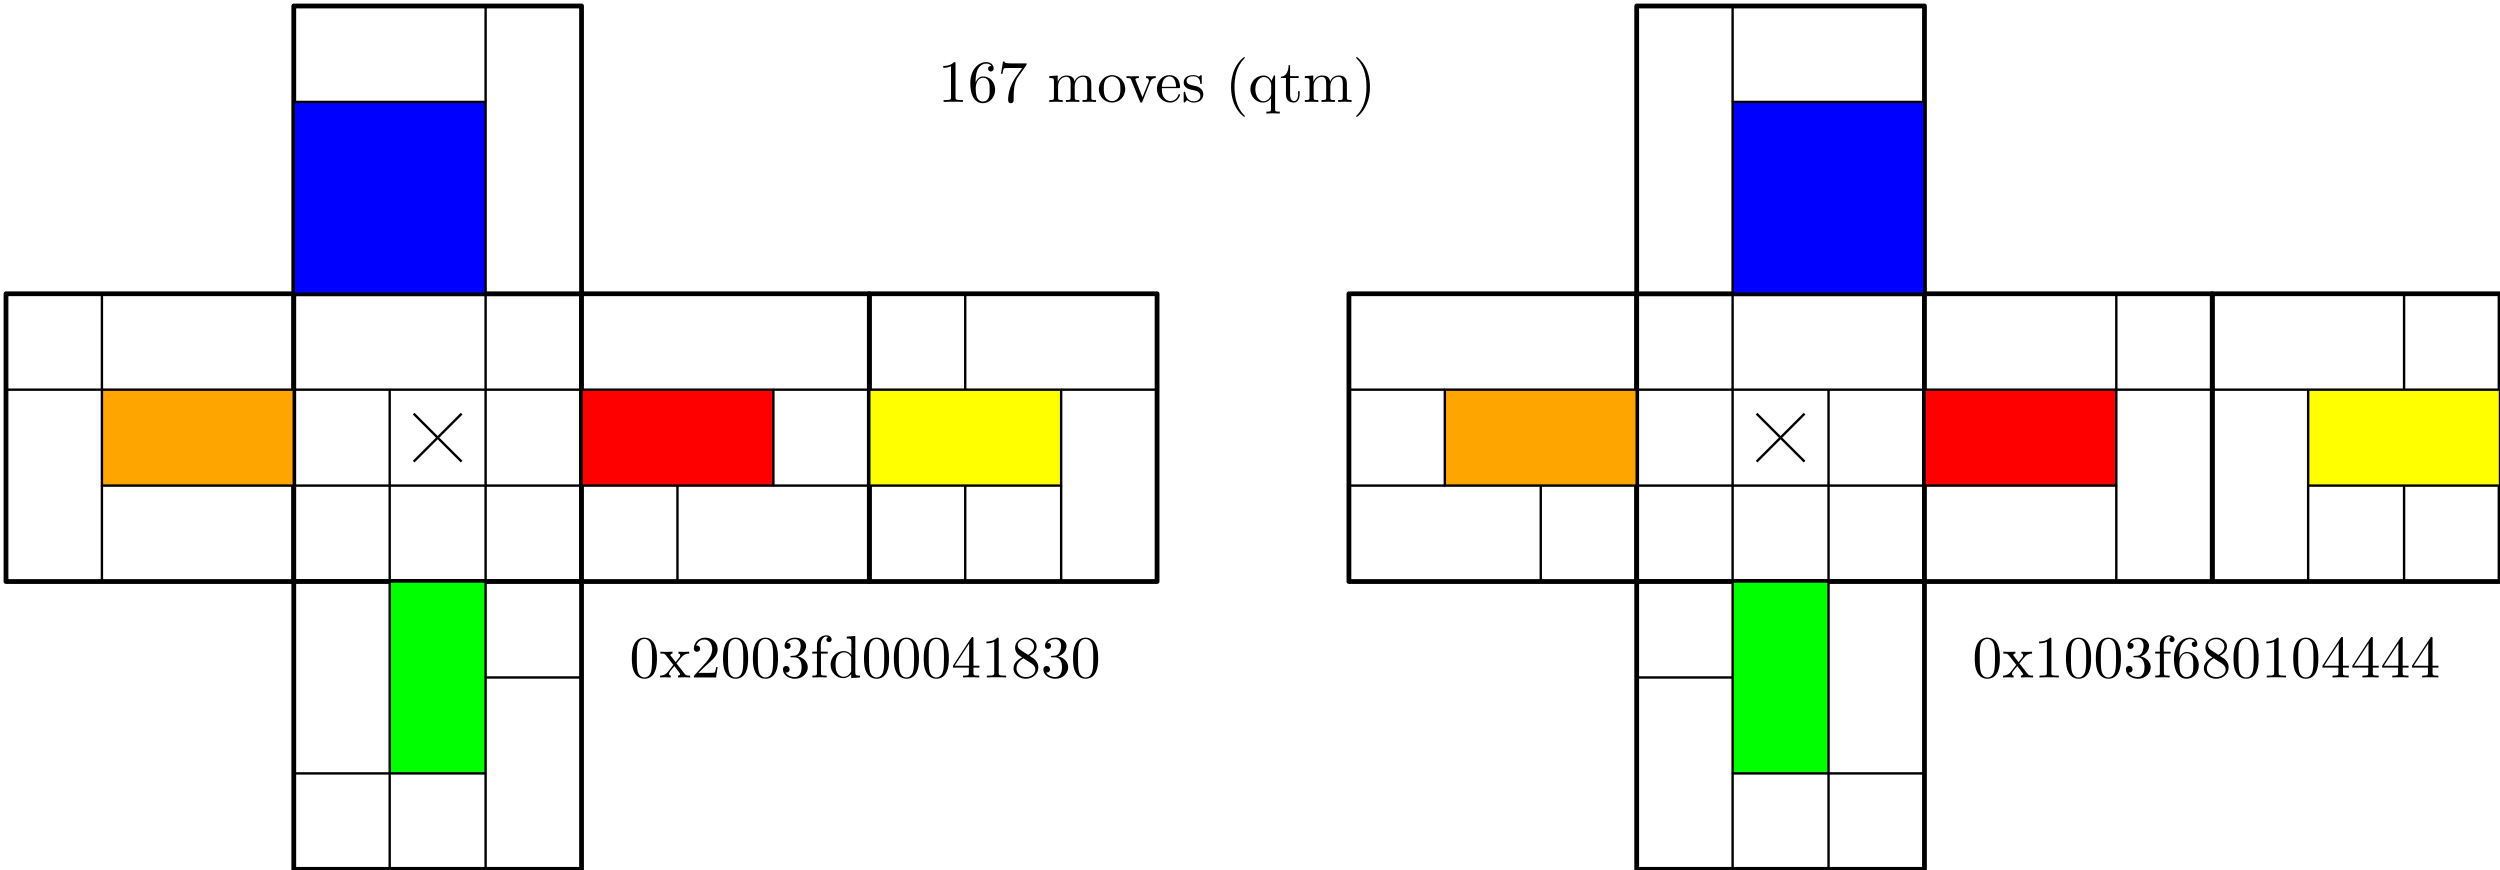
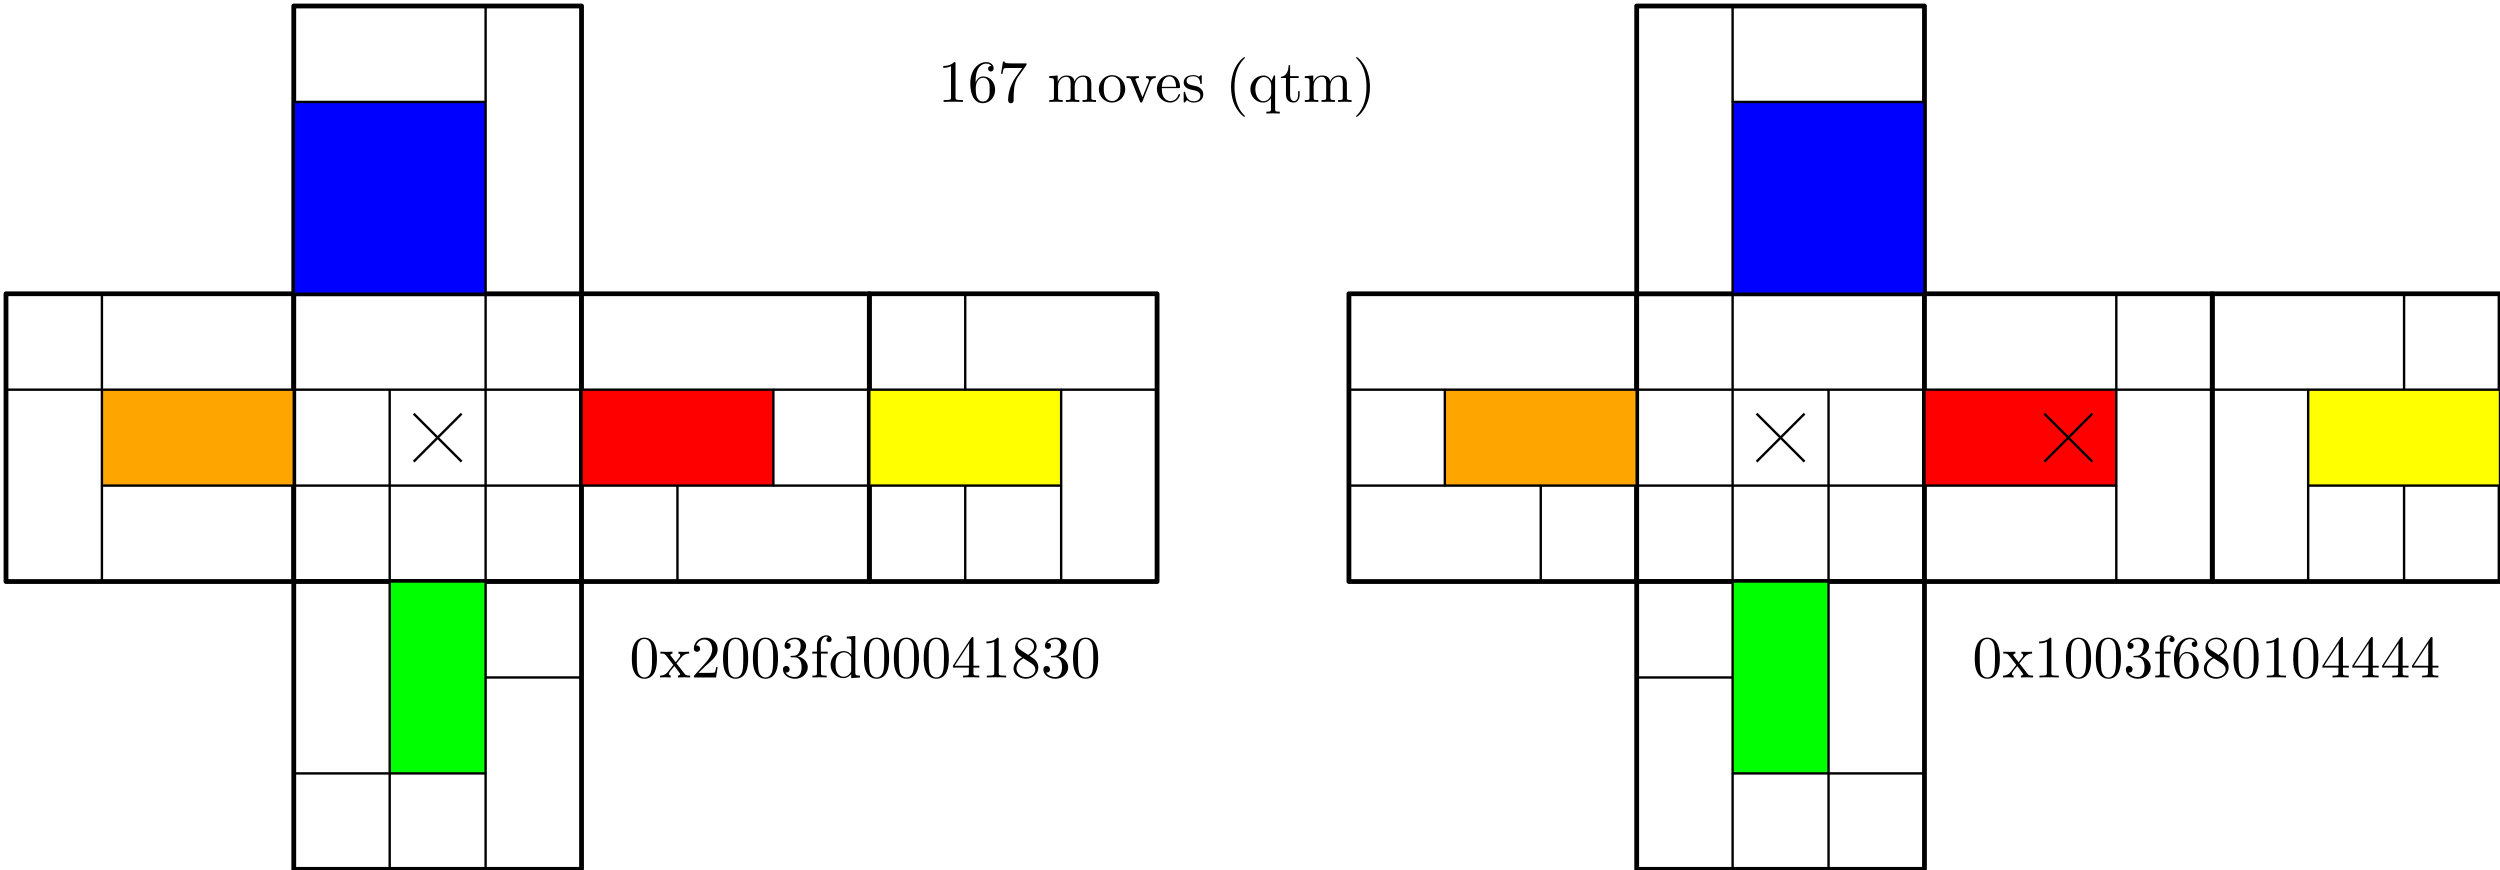
<svg xmlns="http://www.w3.org/2000/svg" xmlns:xlink="http://www.w3.org/1999/xlink" width="417pt" height="145pt" viewBox="0 0 417 145" version="1.1">
  <defs>
    <g>
      <symbol overflow="visible" id="glyph0-0">
        <path style="stroke:none;" d="" />
      </symbol>
      <symbol overflow="visible" id="glyph0-1">
        <path style="stroke:none;" d="M 4.578 -3.188 C 4.578 -3.984 4.531 -4.781 4.188 -5.516 C 3.734 -6.484 2.906 -6.641 2.5 -6.641 C 1.891 -6.641 1.172 -6.375 0.75 -5.453 C 0.438 -4.766 0.391 -3.984 0.391 -3.188 C 0.391 -2.438 0.422 -1.547 0.844 -0.781 C 1.266 0.016 2 0.219 2.484 0.219 C 3.016 0.219 3.781 0.016 4.219 -0.938 C 4.531 -1.625 4.578 -2.406 4.578 -3.188 Z M 2.484 0 C 2.094 0 1.5 -0.25 1.328 -1.203 C 1.219 -1.797 1.219 -2.719 1.219 -3.312 C 1.219 -3.953 1.219 -4.609 1.297 -5.141 C 1.484 -6.328 2.234 -6.422 2.484 -6.422 C 2.812 -6.422 3.469 -6.234 3.656 -5.25 C 3.766 -4.688 3.766 -3.938 3.766 -3.312 C 3.766 -2.562 3.766 -1.891 3.656 -1.25 C 3.5 -0.297 2.938 0 2.484 0 Z M 2.484 0 " />
      </symbol>
      <symbol overflow="visible" id="glyph0-2">
        <path style="stroke:none;" d="M 2.859 -2.344 C 3.156 -2.719 3.531 -3.203 3.781 -3.469 C 4.094 -3.828 4.5 -3.984 4.969 -3.984 L 4.969 -4.297 C 4.703 -4.281 4.406 -4.266 4.141 -4.266 C 3.844 -4.266 3.312 -4.281 3.188 -4.297 L 3.188 -3.984 C 3.406 -3.969 3.484 -3.844 3.484 -3.672 C 3.484 -3.516 3.375 -3.391 3.328 -3.328 L 2.719 -2.547 L 1.938 -3.562 C 1.844 -3.656 1.844 -3.672 1.844 -3.734 C 1.844 -3.891 2 -3.984 2.188 -3.984 L 2.188 -4.297 C 1.938 -4.281 1.281 -4.266 1.109 -4.266 C 0.906 -4.266 0.438 -4.281 0.172 -4.297 L 0.172 -3.984 C 0.875 -3.984 0.875 -3.984 1.344 -3.375 L 2.328 -2.094 L 1.391 -0.906 C 0.922 -0.328 0.328 -0.312 0.125 -0.312 L 0.125 0 C 0.375 -0.016 0.688 -0.031 0.953 -0.031 C 1.234 -0.031 1.656 -0.016 1.891 0 L 1.891 -0.312 C 1.672 -0.344 1.609 -0.469 1.609 -0.625 C 1.609 -0.844 1.891 -1.172 2.5 -1.891 L 3.266 -0.891 C 3.344 -0.781 3.469 -0.625 3.469 -0.562 C 3.469 -0.469 3.375 -0.312 3.109 -0.312 L 3.109 0 C 3.406 -0.016 3.969 -0.031 4.188 -0.031 C 4.453 -0.031 4.844 -0.016 5.141 0 L 5.141 -0.312 C 4.609 -0.312 4.422 -0.328 4.203 -0.625 Z M 2.859 -2.344 " />
      </symbol>
      <symbol overflow="visible" id="glyph0-3">
        <path style="stroke:none;" d="M 1.266 -0.766 L 2.328 -1.797 C 3.875 -3.172 4.469 -3.703 4.469 -4.703 C 4.469 -5.844 3.578 -6.641 2.359 -6.641 C 1.234 -6.641 0.5 -5.719 0.5 -4.828 C 0.5 -4.281 1 -4.281 1.031 -4.281 C 1.203 -4.281 1.547 -4.391 1.547 -4.812 C 1.547 -5.062 1.359 -5.328 1.016 -5.328 C 0.938 -5.328 0.922 -5.328 0.891 -5.312 C 1.109 -5.969 1.656 -6.328 2.234 -6.328 C 3.141 -6.328 3.562 -5.516 3.562 -4.703 C 3.562 -3.906 3.078 -3.125 2.516 -2.5 L 0.609 -0.375 C 0.5 -0.266 0.5 -0.234 0.5 0 L 4.203 0 L 4.469 -1.734 L 4.234 -1.734 C 4.172 -1.438 4.109 -1 4 -0.844 C 3.938 -0.766 3.281 -0.766 3.062 -0.766 Z M 1.266 -0.766 " />
      </symbol>
      <symbol overflow="visible" id="glyph0-4">
        <path style="stroke:none;" d="M 2.891 -3.516 C 3.703 -3.781 4.281 -4.469 4.281 -5.266 C 4.281 -6.078 3.406 -6.641 2.453 -6.641 C 1.453 -6.641 0.688 -6.047 0.688 -5.281 C 0.688 -4.953 0.906 -4.766 1.203 -4.766 C 1.5 -4.766 1.703 -4.984 1.703 -5.281 C 1.703 -5.766 1.234 -5.766 1.094 -5.766 C 1.391 -6.266 2.047 -6.391 2.406 -6.391 C 2.828 -6.391 3.375 -6.172 3.375 -5.281 C 3.375 -5.156 3.344 -4.578 3.094 -4.141 C 2.797 -3.656 2.453 -3.625 2.203 -3.625 C 2.125 -3.609 1.891 -3.594 1.812 -3.594 C 1.734 -3.578 1.672 -3.562 1.672 -3.469 C 1.672 -3.359 1.734 -3.359 1.906 -3.359 L 2.344 -3.359 C 3.156 -3.359 3.531 -2.688 3.531 -1.703 C 3.531 -0.344 2.844 -0.062 2.406 -0.062 C 1.969 -0.062 1.219 -0.234 0.875 -0.812 C 1.219 -0.766 1.531 -0.984 1.531 -1.359 C 1.531 -1.719 1.266 -1.922 0.984 -1.922 C 0.734 -1.922 0.422 -1.781 0.422 -1.344 C 0.422 -0.438 1.344 0.219 2.438 0.219 C 3.656 0.219 4.562 -0.688 4.562 -1.703 C 4.562 -2.516 3.922 -3.297 2.891 -3.516 Z M 2.891 -3.516 " />
      </symbol>
      <symbol overflow="visible" id="glyph0-5">
        <path style="stroke:none;" d="M 1.75 -4.297 L 1.75 -5.453 C 1.75 -6.328 2.219 -6.812 2.656 -6.812 C 2.688 -6.812 2.844 -6.812 2.984 -6.734 C 2.875 -6.703 2.688 -6.562 2.688 -6.312 C 2.688 -6.094 2.844 -5.891 3.125 -5.891 C 3.406 -5.891 3.562 -6.094 3.562 -6.328 C 3.562 -6.703 3.188 -7.031 2.656 -7.031 C 1.969 -7.031 1.109 -6.5 1.109 -5.438 L 1.109 -4.297 L 0.328 -4.297 L 0.328 -3.984 L 1.109 -3.984 L 1.109 -0.75 C 1.109 -0.312 1 -0.312 0.344 -0.312 L 0.344 0 C 0.734 -0.016 1.203 -0.031 1.469 -0.031 C 1.875 -0.031 2.344 -0.031 2.734 0 L 2.734 -0.312 L 2.531 -0.312 C 1.797 -0.312 1.781 -0.422 1.781 -0.781 L 1.781 -3.984 L 2.906 -3.984 L 2.906 -4.297 Z M 1.75 -4.297 " />
      </symbol>
      <symbol overflow="visible" id="glyph0-6">
        <path style="stroke:none;" d="M 3.781 -0.547 L 3.781 0.109 L 5.25 0 L 5.25 -0.312 C 4.562 -0.312 4.469 -0.375 4.469 -0.875 L 4.469 -6.922 L 3.047 -6.812 L 3.047 -6.5 C 3.734 -6.5 3.812 -6.438 3.812 -5.938 L 3.812 -3.781 C 3.531 -4.141 3.094 -4.406 2.562 -4.406 C 1.391 -4.406 0.344 -3.422 0.344 -2.141 C 0.344 -0.875 1.312 0.109 2.453 0.109 C 3.094 0.109 3.531 -0.234 3.781 -0.547 Z M 3.781 -3.219 L 3.781 -1.172 C 3.781 -1 3.781 -0.984 3.672 -0.812 C 3.375 -0.328 2.938 -0.109 2.5 -0.109 C 2.047 -0.109 1.688 -0.375 1.453 -0.75 C 1.203 -1.156 1.172 -1.719 1.172 -2.141 C 1.172 -2.5 1.188 -3.094 1.469 -3.547 C 1.688 -3.859 2.062 -4.188 2.609 -4.188 C 2.953 -4.188 3.375 -4.031 3.672 -3.594 C 3.781 -3.422 3.781 -3.406 3.781 -3.219 Z M 3.781 -3.219 " />
      </symbol>
      <symbol overflow="visible" id="glyph0-7">
        <path style="stroke:none;" d="M 2.938 -1.641 L 2.938 -0.781 C 2.938 -0.422 2.906 -0.312 2.172 -0.312 L 1.969 -0.312 L 1.969 0 C 2.375 -0.031 2.891 -0.031 3.312 -0.031 C 3.734 -0.031 4.25 -0.031 4.672 0 L 4.672 -0.312 L 4.453 -0.312 C 3.719 -0.312 3.703 -0.422 3.703 -0.781 L 3.703 -1.641 L 4.688 -1.641 L 4.688 -1.953 L 3.703 -1.953 L 3.703 -6.484 C 3.703 -6.688 3.703 -6.75 3.531 -6.75 C 3.453 -6.75 3.422 -6.75 3.344 -6.625 L 0.281 -1.953 L 0.281 -1.641 Z M 2.984 -1.953 L 0.562 -1.953 L 2.984 -5.672 Z M 2.984 -1.953 " />
      </symbol>
      <symbol overflow="visible" id="glyph0-8">
        <path style="stroke:none;" d="M 2.938 -6.375 C 2.938 -6.625 2.938 -6.641 2.703 -6.641 C 2.078 -6 1.203 -6 0.891 -6 L 0.891 -5.688 C 1.094 -5.688 1.672 -5.688 2.188 -5.953 L 2.188 -0.781 C 2.188 -0.422 2.156 -0.312 1.266 -0.312 L 0.953 -0.312 L 0.953 0 C 1.297 -0.031 2.156 -0.031 2.562 -0.031 C 2.953 -0.031 3.828 -0.031 4.172 0 L 4.172 -0.312 L 3.859 -0.312 C 2.953 -0.312 2.938 -0.422 2.938 -0.781 Z M 2.938 -6.375 " />
      </symbol>
      <symbol overflow="visible" id="glyph0-9">
        <path style="stroke:none;" d="M 1.625 -4.562 C 1.172 -4.859 1.125 -5.188 1.125 -5.359 C 1.125 -5.969 1.781 -6.391 2.484 -6.391 C 3.203 -6.391 3.844 -5.875 3.844 -5.156 C 3.844 -4.578 3.453 -4.109 2.859 -3.766 Z M 3.078 -3.609 C 3.797 -3.984 4.281 -4.5 4.281 -5.156 C 4.281 -6.078 3.406 -6.641 2.5 -6.641 C 1.5 -6.641 0.688 -5.906 0.688 -4.969 C 0.688 -4.797 0.703 -4.344 1.125 -3.875 C 1.234 -3.766 1.609 -3.516 1.859 -3.344 C 1.281 -3.047 0.422 -2.5 0.422 -1.5 C 0.422 -0.453 1.438 0.219 2.484 0.219 C 3.609 0.219 4.562 -0.609 4.562 -1.672 C 4.562 -2.031 4.453 -2.484 4.062 -2.906 C 3.875 -3.109 3.719 -3.203 3.078 -3.609 Z M 2.078 -3.188 L 3.312 -2.406 C 3.594 -2.219 4.062 -1.922 4.062 -1.312 C 4.062 -0.578 3.312 -0.062 2.5 -0.062 C 1.641 -0.062 0.922 -0.672 0.922 -1.5 C 0.922 -2.078 1.234 -2.719 2.078 -3.188 Z M 2.078 -3.188 " />
      </symbol>
      <symbol overflow="visible" id="glyph0-10">
        <path style="stroke:none;" d="M 1.312 -3.266 L 1.312 -3.516 C 1.312 -6.031 2.547 -6.391 3.062 -6.391 C 3.297 -6.391 3.719 -6.328 3.938 -5.984 C 3.781 -5.984 3.391 -5.984 3.391 -5.547 C 3.391 -5.234 3.625 -5.078 3.844 -5.078 C 4 -5.078 4.312 -5.172 4.312 -5.562 C 4.312 -6.156 3.875 -6.641 3.047 -6.641 C 1.766 -6.641 0.422 -5.359 0.422 -3.156 C 0.422 -0.484 1.578 0.219 2.5 0.219 C 3.609 0.219 4.562 -0.719 4.562 -2.031 C 4.562 -3.297 3.672 -4.25 2.562 -4.25 C 1.891 -4.25 1.516 -3.75 1.312 -3.266 Z M 2.5 -0.062 C 1.875 -0.062 1.578 -0.656 1.516 -0.812 C 1.328 -1.281 1.328 -2.078 1.328 -2.25 C 1.328 -3.031 1.656 -4.031 2.547 -4.031 C 2.719 -4.031 3.172 -4.031 3.484 -3.406 C 3.656 -3.047 3.656 -2.531 3.656 -2.047 C 3.656 -1.562 3.656 -1.062 3.484 -0.703 C 3.188 -0.109 2.734 -0.062 2.5 -0.062 Z M 2.5 -0.062 " />
      </symbol>
      <symbol overflow="visible" id="glyph1-0">
        <path style="stroke:none;" d="" />
      </symbol>
      <symbol overflow="visible" id="glyph1-1">
        <path style="stroke:none;" d="M 2.938 -6.375 C 2.938 -6.625 2.938 -6.641 2.703 -6.641 C 2.078 -6 1.203 -6 0.891 -6 L 0.891 -5.688 C 1.094 -5.688 1.672 -5.688 2.188 -5.953 L 2.188 -0.781 C 2.188 -0.422 2.156 -0.312 1.266 -0.312 L 0.953 -0.312 L 0.953 0 C 1.297 -0.031 2.156 -0.031 2.562 -0.031 C 2.953 -0.031 3.828 -0.031 4.172 0 L 4.172 -0.312 L 3.859 -0.312 C 2.953 -0.312 2.938 -0.422 2.938 -0.781 Z M 2.938 -6.375 " />
      </symbol>
      <symbol overflow="visible" id="glyph1-2">
        <path style="stroke:none;" d="M 1.312 -3.266 L 1.312 -3.516 C 1.312 -6.031 2.547 -6.391 3.062 -6.391 C 3.297 -6.391 3.719 -6.328 3.938 -5.984 C 3.781 -5.984 3.391 -5.984 3.391 -5.547 C 3.391 -5.234 3.625 -5.078 3.844 -5.078 C 4 -5.078 4.312 -5.172 4.312 -5.562 C 4.312 -6.156 3.875 -6.641 3.047 -6.641 C 1.766 -6.641 0.422 -5.359 0.422 -3.156 C 0.422 -0.484 1.578 0.219 2.5 0.219 C 3.609 0.219 4.562 -0.719 4.562 -2.031 C 4.562 -3.297 3.672 -4.25 2.562 -4.25 C 1.891 -4.25 1.516 -3.75 1.312 -3.266 Z M 2.5 -0.062 C 1.875 -0.062 1.578 -0.656 1.516 -0.812 C 1.328 -1.281 1.328 -2.078 1.328 -2.25 C 1.328 -3.031 1.656 -4.031 2.547 -4.031 C 2.719 -4.031 3.172 -4.031 3.484 -3.406 C 3.656 -3.047 3.656 -2.531 3.656 -2.047 C 3.656 -1.562 3.656 -1.062 3.484 -0.703 C 3.188 -0.109 2.734 -0.062 2.5 -0.062 Z M 2.5 -0.062 " />
      </symbol>
      <symbol overflow="visible" id="glyph1-3">
        <path style="stroke:none;" d="M 4.75 -6.078 C 4.828 -6.188 4.828 -6.203 4.828 -6.422 L 2.406 -6.422 C 1.203 -6.422 1.172 -6.547 1.141 -6.734 L 0.891 -6.734 L 0.562 -4.688 L 0.812 -4.688 C 0.844 -4.844 0.922 -5.469 1.062 -5.594 C 1.125 -5.656 1.906 -5.656 2.031 -5.656 L 4.094 -5.656 C 3.984 -5.5 3.203 -4.406 2.984 -4.078 C 2.078 -2.734 1.75 -1.344 1.75 -0.328 C 1.75 -0.234 1.75 0.219 2.219 0.219 C 2.672 0.219 2.672 -0.234 2.672 -0.328 L 2.672 -0.844 C 2.672 -1.391 2.703 -1.938 2.781 -2.469 C 2.828 -2.703 2.953 -3.562 3.406 -4.172 Z M 4.75 -6.078 " />
      </symbol>
      <symbol overflow="visible" id="glyph1-4">
        <path style="stroke:none;" d="M 1.094 -3.422 L 1.094 -0.75 C 1.094 -0.312 0.984 -0.312 0.312 -0.312 L 0.312 0 C 0.672 -0.016 1.172 -0.031 1.453 -0.031 C 1.703 -0.031 2.219 -0.016 2.562 0 L 2.562 -0.312 C 1.891 -0.312 1.781 -0.312 1.781 -0.75 L 1.781 -2.594 C 1.781 -3.625 2.5 -4.188 3.125 -4.188 C 3.766 -4.188 3.875 -3.656 3.875 -3.078 L 3.875 -0.75 C 3.875 -0.312 3.766 -0.312 3.094 -0.312 L 3.094 0 C 3.438 -0.016 3.953 -0.031 4.219 -0.031 C 4.469 -0.031 5 -0.016 5.328 0 L 5.328 -0.312 C 4.672 -0.312 4.562 -0.312 4.562 -0.75 L 4.562 -2.594 C 4.562 -3.625 5.266 -4.188 5.906 -4.188 C 6.531 -4.188 6.641 -3.656 6.641 -3.078 L 6.641 -0.75 C 6.641 -0.312 6.531 -0.312 5.859 -0.312 L 5.859 0 C 6.203 -0.016 6.719 -0.031 6.984 -0.031 C 7.25 -0.031 7.766 -0.016 8.109 0 L 8.109 -0.312 C 7.594 -0.312 7.344 -0.312 7.328 -0.609 L 7.328 -2.516 C 7.328 -3.375 7.328 -3.672 7.016 -4.031 C 6.875 -4.203 6.547 -4.406 5.969 -4.406 C 5.141 -4.406 4.688 -3.812 4.531 -3.422 C 4.391 -4.297 3.656 -4.406 3.203 -4.406 C 2.469 -4.406 2 -3.984 1.719 -3.359 L 1.719 -4.406 L 0.312 -4.297 L 0.312 -3.984 C 1.016 -3.984 1.094 -3.922 1.094 -3.422 Z M 1.094 -3.422 " />
      </symbol>
      <symbol overflow="visible" id="glyph1-5">
        <path style="stroke:none;" d="M 4.688 -2.141 C 4.688 -3.406 3.703 -4.469 2.5 -4.469 C 1.25 -4.469 0.281 -3.375 0.281 -2.141 C 0.281 -0.844 1.312 0.109 2.484 0.109 C 3.688 0.109 4.688 -0.875 4.688 -2.141 Z M 2.5 -0.141 C 2.062 -0.141 1.625 -0.344 1.359 -0.812 C 1.109 -1.25 1.109 -1.859 1.109 -2.219 C 1.109 -2.609 1.109 -3.141 1.344 -3.578 C 1.609 -4.031 2.078 -4.25 2.484 -4.25 C 2.922 -4.25 3.344 -4.031 3.609 -3.594 C 3.875 -3.172 3.875 -2.594 3.875 -2.219 C 3.875 -1.859 3.875 -1.312 3.656 -0.875 C 3.422 -0.422 2.984 -0.141 2.5 -0.141 Z M 2.5 -0.141 " />
      </symbol>
      <symbol overflow="visible" id="glyph1-6">
        <path style="stroke:none;" d="M 4.141 -3.312 C 4.234 -3.547 4.406 -3.984 5.062 -3.984 L 5.062 -4.297 C 4.828 -4.281 4.547 -4.266 4.312 -4.266 C 4.078 -4.266 3.625 -4.281 3.453 -4.297 L 3.453 -3.984 C 3.812 -3.984 3.922 -3.75 3.922 -3.562 C 3.922 -3.469 3.906 -3.422 3.875 -3.312 L 2.844 -0.781 L 1.734 -3.562 C 1.672 -3.688 1.672 -3.703 1.672 -3.734 C 1.672 -3.984 2.062 -3.984 2.25 -3.984 L 2.25 -4.297 C 1.938 -4.281 1.391 -4.266 1.156 -4.266 C 0.891 -4.266 0.484 -4.281 0.188 -4.297 L 0.188 -3.984 C 0.812 -3.984 0.859 -3.922 0.984 -3.625 L 2.422 -0.078 C 2.484 0.062 2.5 0.109 2.625 0.109 C 2.766 0.109 2.797 0.016 2.844 -0.078 Z M 4.141 -3.312 " />
      </symbol>
      <symbol overflow="visible" id="glyph1-7">
        <path style="stroke:none;" d="M 1.109 -2.516 C 1.172 -4 2.016 -4.25 2.359 -4.25 C 3.375 -4.25 3.484 -2.906 3.484 -2.516 Z M 1.109 -2.297 L 3.891 -2.297 C 4.109 -2.297 4.141 -2.297 4.141 -2.516 C 4.141 -3.5 3.594 -4.469 2.359 -4.469 C 1.203 -4.469 0.281 -3.438 0.281 -2.188 C 0.281 -0.859 1.328 0.109 2.469 0.109 C 3.688 0.109 4.141 -1 4.141 -1.188 C 4.141 -1.281 4.062 -1.312 4 -1.312 C 3.922 -1.312 3.891 -1.25 3.875 -1.172 C 3.531 -0.141 2.625 -0.141 2.531 -0.141 C 2.031 -0.141 1.641 -0.438 1.406 -0.812 C 1.109 -1.281 1.109 -1.938 1.109 -2.297 Z M 1.109 -2.297 " />
      </symbol>
      <symbol overflow="visible" id="glyph1-8">
        <path style="stroke:none;" d="M 2.078 -1.938 C 2.297 -1.891 3.109 -1.734 3.109 -1.016 C 3.109 -0.516 2.766 -0.109 1.984 -0.109 C 1.141 -0.109 0.781 -0.672 0.594 -1.531 C 0.562 -1.656 0.562 -1.688 0.453 -1.688 C 0.328 -1.688 0.328 -1.625 0.328 -1.453 L 0.328 -0.125 C 0.328 0.047 0.328 0.109 0.438 0.109 C 0.484 0.109 0.5 0.094 0.688 -0.094 C 0.703 -0.109 0.703 -0.125 0.891 -0.312 C 1.328 0.094 1.781 0.109 1.984 0.109 C 3.125 0.109 3.594 -0.562 3.594 -1.281 C 3.594 -1.797 3.297 -2.109 3.172 -2.219 C 2.844 -2.547 2.453 -2.625 2.031 -2.703 C 1.469 -2.812 0.812 -2.938 0.812 -3.516 C 0.812 -3.875 1.062 -4.281 1.922 -4.281 C 3.016 -4.281 3.078 -3.375 3.094 -3.078 C 3.094 -2.984 3.188 -2.984 3.203 -2.984 C 3.344 -2.984 3.344 -3.031 3.344 -3.219 L 3.344 -4.234 C 3.344 -4.391 3.344 -4.469 3.234 -4.469 C 3.188 -4.469 3.156 -4.469 3.031 -4.344 C 3 -4.312 2.906 -4.219 2.859 -4.188 C 2.484 -4.469 2.078 -4.469 1.922 -4.469 C 0.703 -4.469 0.328 -3.797 0.328 -3.234 C 0.328 -2.891 0.484 -2.609 0.75 -2.391 C 1.078 -2.141 1.359 -2.078 2.078 -1.938 Z M 2.078 -1.938 " />
      </symbol>
      <symbol overflow="visible" id="glyph1-9">
        <path style="stroke:none;" d="M 3.297 2.391 C 3.297 2.359 3.297 2.344 3.125 2.172 C 1.891 0.922 1.562 -0.969 1.562 -2.5 C 1.562 -4.234 1.938 -5.969 3.172 -7.203 C 3.297 -7.328 3.297 -7.344 3.297 -7.375 C 3.297 -7.453 3.266 -7.484 3.203 -7.484 C 3.094 -7.484 2.203 -6.797 1.609 -5.531 C 1.109 -4.438 0.984 -3.328 0.984 -2.5 C 0.984 -1.719 1.094 -0.516 1.641 0.625 C 2.25 1.844 3.094 2.5 3.203 2.5 C 3.266 2.5 3.297 2.469 3.297 2.391 Z M 3.297 2.391 " />
      </symbol>
      <symbol overflow="visible" id="glyph1-10">
        <path style="stroke:none;" d="M 3.781 -0.609 L 3.781 1.172 C 3.781 1.625 3.672 1.625 3.016 1.625 L 3.016 1.938 C 3.344 1.922 3.875 1.906 4.125 1.906 C 4.391 1.906 4.906 1.922 5.25 1.938 L 5.25 1.625 C 4.578 1.625 4.469 1.625 4.469 1.172 L 4.469 -4.406 L 4.25 -4.406 L 3.875 -3.5 C 3.75 -3.781 3.344 -4.406 2.547 -4.406 C 1.391 -4.406 0.344 -3.438 0.344 -2.141 C 0.344 -0.891 1.312 0.109 2.469 0.109 C 3.156 0.109 3.562 -0.312 3.781 -0.609 Z M 3.812 -2.766 L 3.812 -1.359 C 3.812 -1.031 3.641 -0.75 3.422 -0.516 C 3.297 -0.375 2.969 -0.109 2.5 -0.109 C 1.781 -0.109 1.172 -1 1.172 -2.141 C 1.172 -3.328 1.859 -4.156 2.609 -4.156 C 3.406 -4.156 3.812 -3.297 3.812 -2.766 Z M 3.812 -2.766 " />
      </symbol>
      <symbol overflow="visible" id="glyph1-11">
        <path style="stroke:none;" d="M 1.719 -3.984 L 3.156 -3.984 L 3.156 -4.297 L 1.719 -4.297 L 1.719 -6.125 L 1.469 -6.125 C 1.469 -5.312 1.172 -4.25 0.188 -4.203 L 0.188 -3.984 L 1.031 -3.984 L 1.031 -1.234 C 1.031 -0.016 1.969 0.109 2.328 0.109 C 3.031 0.109 3.312 -0.594 3.312 -1.234 L 3.312 -1.797 L 3.062 -1.797 L 3.062 -1.25 C 3.062 -0.516 2.766 -0.141 2.391 -0.141 C 1.719 -0.141 1.719 -1.047 1.719 -1.219 Z M 1.719 -3.984 " />
      </symbol>
      <symbol overflow="visible" id="glyph1-12">
        <path style="stroke:none;" d="M 2.875 -2.5 C 2.875 -3.266 2.766 -4.469 2.219 -5.609 C 1.625 -6.828 0.766 -7.484 0.672 -7.484 C 0.609 -7.484 0.562 -7.438 0.562 -7.375 C 0.562 -7.344 0.562 -7.328 0.75 -7.141 C 1.734 -6.156 2.297 -4.578 2.297 -2.5 C 2.297 -0.781 1.938 0.969 0.703 2.219 C 0.562 2.344 0.562 2.359 0.562 2.391 C 0.562 2.453 0.609 2.5 0.672 2.5 C 0.766 2.5 1.672 1.812 2.25 0.547 C 2.766 -0.547 2.875 -1.656 2.875 -2.5 Z M 2.875 -2.5 " />
      </symbol>
    </g>
  </defs>
-   <g id="surface193">
+   <g id="surface300">
    <path style="fill-rule:evenodd;fill:rgb(100%,100%,100%);fill-opacity:1;stroke-width:0.8;stroke-linecap:butt;stroke-linejoin:round;stroke:rgb(0%,0%,0%);stroke-opacity:1;stroke-miterlimit:10;" d="M 128 704 L 128 656 L 176 656 L 176 704 Z M 128 704 " transform="matrix(1,0,0,-1,-127,753)" />
    <path style="fill-rule:evenodd;fill:rgb(100%,100%,100%);fill-opacity:1;stroke-width:0.8;stroke-linecap:butt;stroke-linejoin:round;stroke:rgb(0%,0%,0%);stroke-opacity:1;stroke-miterlimit:10;" d="M 176 656 L 176 704 L 224 704 L 224 656 Z M 176 656 " transform="matrix(1,0,0,-1,-127,753)" />
    <path style="fill-rule:evenodd;fill:rgb(100%,100%,100%);fill-opacity:1;stroke-width:0.8;stroke-linecap:butt;stroke-linejoin:round;stroke:rgb(0%,0%,0%);stroke-opacity:1;stroke-miterlimit:10;" d="M 272 656 L 272 704 L 320 704 L 320 656 Z M 272 656 " transform="matrix(1,0,0,-1,-127,753)" />
    <path style="fill-rule:evenodd;fill:rgb(100%,100%,100%);fill-opacity:1;stroke-width:0.8;stroke-linecap:butt;stroke-linejoin:round;stroke:rgb(0%,0%,0%);stroke-opacity:1;stroke-miterlimit:10;" d="M 176 656 L 176 608 L 224 608 L 224 656 Z M 176 656 " transform="matrix(1,0,0,-1,-127,753)" />
    <path style="fill-rule:evenodd;fill:rgb(100%,100%,100%);fill-opacity:1;stroke-width:0.8;stroke-linecap:butt;stroke-linejoin:round;stroke:rgb(0%,0%,0%);stroke-opacity:1;stroke-miterlimit:10;" d="M 176 704 L 176 752 L 224 752 L 224 704 Z M 176 704 " transform="matrix(1,0,0,-1,-127,753)" />
    <path style="fill-rule:evenodd;fill:rgb(100%,100%,100%);fill-opacity:1;stroke-width:0.8;stroke-linecap:butt;stroke-linejoin:round;stroke:rgb(0%,0%,0%);stroke-opacity:1;stroke-miterlimit:10;" d="M 224 656 L 224 704 L 272 704 L 272 656 Z M 224 656 " transform="matrix(1,0,0,-1,-127,753)" />
    <path style="fill-rule:evenodd;fill:rgb(100%,0%,0%);fill-opacity:1;stroke-width:0.4;stroke-linecap:butt;stroke-linejoin:round;stroke:rgb(0%,0%,0%);stroke-opacity:1;stroke-miterlimit:10;" d="M 196 684 L 204 676 " transform="matrix(1,0,0,-1,-127,753)" />
    <path style="fill-rule:evenodd;fill:rgb(100%,0%,0%);fill-opacity:1;stroke-width:0.4;stroke-linecap:butt;stroke-linejoin:round;stroke:rgb(0%,0%,0%);stroke-opacity:1;stroke-miterlimit:10;" d="M 196 676 L 204 684 " transform="matrix(1,0,0,-1,-127,753)" />
    <path style="fill-rule:evenodd;fill:rgb(100%,100%,100%);fill-opacity:1;stroke-width:0.8;stroke-linecap:butt;stroke-linejoin:round;stroke:rgb(0%,0%,0%);stroke-opacity:1;stroke-miterlimit:10;" d="M 352 704 L 352 656 L 400 656 L 400 704 Z M 352 704 " transform="matrix(1,0,0,-1,-127,753)" />
    <path style="fill-rule:evenodd;fill:rgb(100%,100%,100%);fill-opacity:1;stroke-width:0.8;stroke-linecap:butt;stroke-linejoin:round;stroke:rgb(0%,0%,0%);stroke-opacity:1;stroke-miterlimit:10;" d="M 400 656 L 400 704 L 448 704 L 448 656 Z M 400 656 " transform="matrix(1,0,0,-1,-127,753)" />
    <path style="fill-rule:evenodd;fill:rgb(100%,100%,100%);fill-opacity:1;stroke-width:0.8;stroke-linecap:butt;stroke-linejoin:round;stroke:rgb(0%,0%,0%);stroke-opacity:1;stroke-miterlimit:10;" d="M 496 656 L 496 704 L 544 704 L 544 656 Z M 496 656 " transform="matrix(1,0,0,-1,-127,753)" />
    <path style="fill-rule:evenodd;fill:rgb(100%,100%,100%);fill-opacity:1;stroke-width:0.8;stroke-linecap:butt;stroke-linejoin:round;stroke:rgb(0%,0%,0%);stroke-opacity:1;stroke-miterlimit:10;" d="M 400 656 L 400 608 L 448 608 L 448 656 Z M 400 656 " transform="matrix(1,0,0,-1,-127,753)" />
    <path style="fill-rule:evenodd;fill:rgb(100%,100%,100%);fill-opacity:1;stroke-width:0.8;stroke-linecap:butt;stroke-linejoin:round;stroke:rgb(0%,0%,0%);stroke-opacity:1;stroke-miterlimit:10;" d="M 400 704 L 400 752 L 448 752 L 448 704 Z M 400 704 " transform="matrix(1,0,0,-1,-127,753)" />
    <path style="fill-rule:evenodd;fill:rgb(100%,100%,100%);fill-opacity:1;stroke-width:0.8;stroke-linecap:butt;stroke-linejoin:round;stroke:rgb(0%,0%,0%);stroke-opacity:1;stroke-miterlimit:10;" d="M 448 656 L 448 704 L 496 704 L 496 656 Z M 448 656 " transform="matrix(1,0,0,-1,-127,753)" />
    <path style="fill-rule:evenodd;fill:rgb(100%,0%,0%);fill-opacity:1;stroke-width:0.4;stroke-linecap:butt;stroke-linejoin:round;stroke:rgb(0%,0%,0%);stroke-opacity:1;stroke-miterlimit:10;" d="M 420 684 L 428 676 " transform="matrix(1,0,0,-1,-127,753)" />
    <path style="fill-rule:evenodd;fill:rgb(100%,0%,0%);fill-opacity:1;stroke-width:0.4;stroke-linecap:butt;stroke-linejoin:round;stroke:rgb(0%,0%,0%);stroke-opacity:1;stroke-miterlimit:10;" d="M 420 676 L 428 684 " transform="matrix(1,0,0,-1,-127,753)" />
    <path style="fill-rule:evenodd;fill:rgb(0%,0%,100%);fill-opacity:1;stroke-width:0.4;stroke-linecap:butt;stroke-linejoin:round;stroke:rgb(0%,0%,0%);stroke-opacity:1;stroke-miterlimit:10;" d="M 208 736 L 208 704 L 176 704 L 176 736 Z M 208 736 " transform="matrix(1,0,0,-1,-127,753)" />
    <path style="fill-rule:evenodd;fill:rgb(0%,0%,100%);fill-opacity:1;stroke-width:0.4;stroke-linecap:butt;stroke-linejoin:round;stroke:rgb(0%,0%,0%);stroke-opacity:1;stroke-miterlimit:10;" d="M 416 736 L 416 704 L 448 704 L 448 736 Z M 416 736 " transform="matrix(1,0,0,-1,-127,753)" />
    <path style="fill-rule:evenodd;fill:rgb(100%,64.7%,0%);fill-opacity:1;stroke-width:0.4;stroke-linecap:butt;stroke-linejoin:round;stroke:rgb(0%,0%,0%);stroke-opacity:1;stroke-miterlimit:10;" d="M 144 688 L 144 672 L 176 672 L 176 688 Z M 144 688 " transform="matrix(1,0,0,-1,-127,753)" />
    <path style="fill-rule:evenodd;fill:rgb(100%,64.7%,0%);fill-opacity:1;stroke-width:0.4;stroke-linecap:butt;stroke-linejoin:round;stroke:rgb(0%,0%,0%);stroke-opacity:1;stroke-miterlimit:10;" d="M 368 688 L 368 672 L 400 672 L 400 688 Z M 368 688 " transform="matrix(1,0,0,-1,-127,753)" />
    <path style="fill-rule:evenodd;fill:rgb(0%,100%,0%);fill-opacity:1;stroke-width:0.4;stroke-linecap:butt;stroke-linejoin:round;stroke:rgb(0%,0%,0%);stroke-opacity:1;stroke-miterlimit:10;" d="M 192 656 L 192 624 L 208 624 L 208 656 Z M 192 656 " transform="matrix(1,0,0,-1,-127,753)" />
    <path style="fill-rule:evenodd;fill:rgb(0%,100%,0%);fill-opacity:1;stroke-width:0.4;stroke-linecap:butt;stroke-linejoin:round;stroke:rgb(0%,0%,0%);stroke-opacity:1;stroke-miterlimit:10;" d="M 416 656 L 416 624 L 432 624 L 432 656 Z M 416 656 " transform="matrix(1,0,0,-1,-127,753)" />
    <path style="fill-rule:evenodd;fill:rgb(100%,0%,0%);fill-opacity:1;stroke-width:0.4;stroke-linecap:butt;stroke-linejoin:round;stroke:rgb(0%,0%,0%);stroke-opacity:1;stroke-miterlimit:10;" d="M 448 688 L 448 672 L 480 672 L 480 688 Z M 448 688 " transform="matrix(1,0,0,-1,-127,753)" />
    <path style="fill-rule:evenodd;fill:rgb(100%,0%,0%);fill-opacity:1;stroke-width:0.4;stroke-linecap:butt;stroke-linejoin:round;stroke:rgb(0%,0%,0%);stroke-opacity:1;stroke-miterlimit:10;" d="M 224 688 L 224 672 L 256 672 L 256 688 Z M 224 688 " transform="matrix(1,0,0,-1,-127,753)" />
    <path style="fill-rule:evenodd;fill:rgb(100%,100%,0%);fill-opacity:1;stroke-width:0.4;stroke-linecap:butt;stroke-linejoin:round;stroke:rgb(0%,0%,0%);stroke-opacity:1;stroke-miterlimit:10;" d="M 272 688 L 272 672 L 304 672 L 304 688 Z M 272 688 " transform="matrix(1,0,0,-1,-127,753)" />
    <path style="fill-rule:evenodd;fill:rgb(100%,100%,0%);fill-opacity:1;stroke-width:0.4;stroke-linecap:butt;stroke-linejoin:round;stroke:rgb(0%,0%,0%);stroke-opacity:1;stroke-miterlimit:10;" d="M 544 688 L 544 672 L 512 672 L 512 688 Z M 544 688 " transform="matrix(1,0,0,-1,-127,753)" />
    <path style="fill:none;stroke-width:0.4;stroke-linecap:butt;stroke-linejoin:round;stroke:rgb(0%,0%,0%);stroke-opacity:1;stroke-miterlimit:10;" d="M 144 672 L 144 656 " transform="matrix(1,0,0,-1,-127,753)" />
    <path style="fill:none;stroke-width:0.4;stroke-linecap:butt;stroke-linejoin:round;stroke:rgb(0%,0%,0%);stroke-opacity:1;stroke-miterlimit:10;" d="M 144 688 L 128 688 " transform="matrix(1,0,0,-1,-127,753)" />
    <path style="fill:none;stroke-width:0.4;stroke-linecap:butt;stroke-linejoin:round;stroke:rgb(0%,0%,0%);stroke-opacity:1;stroke-miterlimit:10;" d="M 144 704 L 144 688 " transform="matrix(1,0,0,-1,-127,753)" />
    <path style="fill:none;stroke-width:0.4;stroke-linecap:butt;stroke-linejoin:round;stroke:rgb(0%,0%,0%);stroke-opacity:1;stroke-miterlimit:10;" d="M 208 752 L 208 736 " transform="matrix(1,0,0,-1,-127,753)" />
    <path style="fill:none;stroke-width:0.4;stroke-linecap:butt;stroke-linejoin:round;stroke:rgb(0%,0%,0%);stroke-opacity:1;stroke-miterlimit:10;" d="M 208 704 L 208 656 " transform="matrix(1,0,0,-1,-127,753)" />
    <path style="fill:none;stroke-width:0.4;stroke-linecap:butt;stroke-linejoin:round;stroke:rgb(0%,0%,0%);stroke-opacity:1;stroke-miterlimit:10;" d="M 176 688 L 224 688 " transform="matrix(1,0,0,-1,-127,753)" />
    <path style="fill:none;stroke-width:0.4;stroke-linecap:butt;stroke-linejoin:round;stroke:rgb(0%,0%,0%);stroke-opacity:1;stroke-miterlimit:10;" d="M 192 688 L 192 656 " transform="matrix(1,0,0,-1,-127,753)" />
    <path style="fill:none;stroke-width:0.4;stroke-linecap:butt;stroke-linejoin:round;stroke:rgb(0%,0%,0%);stroke-opacity:1;stroke-miterlimit:10;" d="M 176 672 L 224 672 " transform="matrix(1,0,0,-1,-127,753)" />
    <path style="fill:none;stroke-width:0.4;stroke-linecap:butt;stroke-linejoin:round;stroke:rgb(0%,0%,0%);stroke-opacity:1;stroke-miterlimit:10;" d="M 192 624 L 176 624 " transform="matrix(1,0,0,-1,-127,753)" />
    <path style="fill:none;stroke-width:0.4;stroke-linecap:butt;stroke-linejoin:round;stroke:rgb(0%,0%,0%);stroke-opacity:1;stroke-miterlimit:10;" d="M 192 624 L 192 608 " transform="matrix(1,0,0,-1,-127,753)" />
    <path style="fill:none;stroke-width:0.4;stroke-linecap:butt;stroke-linejoin:round;stroke:rgb(0%,0%,0%);stroke-opacity:1;stroke-miterlimit:10;" d="M 208 624 L 208 608 " transform="matrix(1,0,0,-1,-127,753)" />
    <path style="fill:none;stroke-width:0.4;stroke-linecap:butt;stroke-linejoin:round;stroke:rgb(0%,0%,0%);stroke-opacity:1;stroke-miterlimit:10;" d="M 208 640 L 224 640 " transform="matrix(1,0,0,-1,-127,753)" />
    <path style="fill:none;stroke-width:0.4;stroke-linecap:butt;stroke-linejoin:round;stroke:rgb(0%,0%,0%);stroke-opacity:1;stroke-miterlimit:10;" d="M 256 688 L 272 688 " transform="matrix(1,0,0,-1,-127,753)" />
    <path style="fill:none;stroke-width:0.4;stroke-linecap:butt;stroke-linejoin:round;stroke:rgb(0%,0%,0%);stroke-opacity:1;stroke-miterlimit:10;" d="M 256 672 L 272 672 " transform="matrix(1,0,0,-1,-127,753)" />
    <path style="fill:none;stroke-width:0.4;stroke-linecap:butt;stroke-linejoin:round;stroke:rgb(0%,0%,0%);stroke-opacity:1;stroke-miterlimit:10;" d="M 240 672 L 240 656 " transform="matrix(1,0,0,-1,-127,753)" />
    <path style="fill:none;stroke-width:0.4;stroke-linecap:butt;stroke-linejoin:round;stroke:rgb(0%,0%,0%);stroke-opacity:1;stroke-miterlimit:10;" d="M 288 704 L 288 688 " transform="matrix(1,0,0,-1,-127,753)" />
    <path style="fill:none;stroke-width:0.4;stroke-linecap:butt;stroke-linejoin:round;stroke:rgb(0%,0%,0%);stroke-opacity:1;stroke-miterlimit:10;" d="M 304 688 L 320 688 " transform="matrix(1,0,0,-1,-127,753)" />
    <path style="fill:none;stroke-width:0.4;stroke-linecap:butt;stroke-linejoin:round;stroke:rgb(0%,0%,0%);stroke-opacity:1;stroke-miterlimit:10;" d="M 304 672 L 304 656 " transform="matrix(1,0,0,-1,-127,753)" />
    <path style="fill:none;stroke-width:0.4;stroke-linecap:butt;stroke-linejoin:round;stroke:rgb(0%,0%,0%);stroke-opacity:1;stroke-miterlimit:10;" d="M 288 672 L 288 656 " transform="matrix(1,0,0,-1,-127,753)" />
    <path style="fill:none;stroke-width:0.4;stroke-linecap:butt;stroke-linejoin:round;stroke:rgb(0%,0%,0%);stroke-opacity:1;stroke-miterlimit:10;" d="M 416 736 L 416 752 " transform="matrix(1,0,0,-1,-127,753)" />
    <path style="fill:none;stroke-width:0.4;stroke-linecap:butt;stroke-linejoin:round;stroke:rgb(0%,0%,0%);stroke-opacity:1;stroke-miterlimit:10;" d="M 416 624 L 416 608 " transform="matrix(1,0,0,-1,-127,753)" />
    <path style="fill:none;stroke-width:0.4;stroke-linecap:butt;stroke-linejoin:round;stroke:rgb(0%,0%,0%);stroke-opacity:1;stroke-miterlimit:10;" d="M 416 640 L 400 640 " transform="matrix(1,0,0,-1,-127,753)" />
    <path style="fill:none;stroke-width:0.4;stroke-linecap:butt;stroke-linejoin:round;stroke:rgb(0%,0%,0%);stroke-opacity:1;stroke-miterlimit:10;" d="M 432 608 L 432 624 " transform="matrix(1,0,0,-1,-127,753)" />
    <path style="fill:none;stroke-width:0.4;stroke-linecap:butt;stroke-linejoin:round;stroke:rgb(0%,0%,0%);stroke-opacity:1;stroke-miterlimit:10;" d="M 432 624 L 448 624 " transform="matrix(1,0,0,-1,-127,753)" />
    <path style="fill:none;stroke-width:0.4;stroke-linecap:butt;stroke-linejoin:round;stroke:rgb(0%,0%,0%);stroke-opacity:1;stroke-miterlimit:10;" d="M 368 688 L 352 688 " transform="matrix(1,0,0,-1,-127,753)" />
    <path style="fill:none;stroke-width:0.4;stroke-linecap:butt;stroke-linejoin:round;stroke:rgb(0%,0%,0%);stroke-opacity:1;stroke-miterlimit:10;" d="M 368 672 L 352 672 " transform="matrix(1,0,0,-1,-127,753)" />
    <path style="fill:none;stroke-width:0.4;stroke-linecap:butt;stroke-linejoin:round;stroke:rgb(0%,0%,0%);stroke-opacity:1;stroke-miterlimit:10;" d="M 384 672 L 384 656 " transform="matrix(1,0,0,-1,-127,753)" />
    <path style="fill:none;stroke-width:0.4;stroke-linecap:butt;stroke-linejoin:round;stroke:rgb(0%,0%,0%);stroke-opacity:1;stroke-miterlimit:10;" d="M 480 704 L 480 688 " transform="matrix(1,0,0,-1,-127,753)" />
    <path style="fill:none;stroke-width:0.4;stroke-linecap:butt;stroke-linejoin:round;stroke:rgb(0%,0%,0%);stroke-opacity:1;stroke-miterlimit:10;" d="M 480 672 L 480 656 " transform="matrix(1,0,0,-1,-127,753)" />
    <path style="fill:none;stroke-width:0.4;stroke-linecap:butt;stroke-linejoin:round;stroke:rgb(0%,0%,0%);stroke-opacity:1;stroke-miterlimit:10;" d="M 480 688 L 496 688 " transform="matrix(1,0,0,-1,-127,753)" />
    <path style="fill:none;stroke-width:0.4;stroke-linecap:butt;stroke-linejoin:round;stroke:rgb(0%,0%,0%);stroke-opacity:1;stroke-miterlimit:10;" d="M 528 704 L 528 688 " transform="matrix(1,0,0,-1,-127,753)" />
    <path style="fill:none;stroke-width:0.4;stroke-linecap:butt;stroke-linejoin:round;stroke:rgb(0%,0%,0%);stroke-opacity:1;stroke-miterlimit:10;" d="M 512 688 L 496 688 " transform="matrix(1,0,0,-1,-127,753)" />
    <path style="fill:none;stroke-width:0.4;stroke-linecap:butt;stroke-linejoin:round;stroke:rgb(0%,0%,0%);stroke-opacity:1;stroke-miterlimit:10;" d="M 512 672 L 512 656 " transform="matrix(1,0,0,-1,-127,753)" />
    <path style="fill:none;stroke-width:0.4;stroke-linecap:butt;stroke-linejoin:round;stroke:rgb(0%,0%,0%);stroke-opacity:1;stroke-miterlimit:10;" d="M 528 672 L 528 656 " transform="matrix(1,0,0,-1,-127,753)" />
    <path style="fill:none;stroke-width:0.4;stroke-linecap:butt;stroke-linejoin:round;stroke:rgb(0%,0%,0%);stroke-opacity:1;stroke-miterlimit:10;" d="M 416 704 L 416 656 " transform="matrix(1,0,0,-1,-127,753)" />
    <path style="fill:none;stroke-width:0.4;stroke-linecap:butt;stroke-linejoin:round;stroke:rgb(0%,0%,0%);stroke-opacity:1;stroke-miterlimit:10;" d="M 400 672 L 448 672 " transform="matrix(1,0,0,-1,-127,753)" />
    <path style="fill:none;stroke-width:0.4;stroke-linecap:butt;stroke-linejoin:round;stroke:rgb(0%,0%,0%);stroke-opacity:1;stroke-miterlimit:10;" d="M 400 688 L 448 688 " transform="matrix(1,0,0,-1,-127,753)" />
    <path style="fill:none;stroke-width:0.4;stroke-linecap:butt;stroke-linejoin:round;stroke:rgb(0%,0%,0%);stroke-opacity:1;stroke-miterlimit:10;" d="M 432 688 L 432 656 " transform="matrix(1,0,0,-1,-127,753)" />
    <g style="fill:rgb(0%,0%,0%);fill-opacity:1;">
      <use xlink:href="#glyph0-1" x="105" y="113" />
      <use xlink:href="#glyph0-2" x="109.981" y="113" />
      <use xlink:href="#glyph0-3" x="115.232" y="113" />
      <use xlink:href="#glyph0-1" x="120.213" y="113" />
      <use xlink:href="#glyph0-1" x="125.194" y="113" />
      <use xlink:href="#glyph0-4" x="130.175" y="113" />
      <use xlink:href="#glyph0-5" x="135.157" y="113" />
      <use xlink:href="#glyph0-6" x="138.195" y="113" />
      <use xlink:href="#glyph0-1" x="143.725" y="113" />
      <use xlink:href="#glyph0-1" x="148.706" y="113" />
      <use xlink:href="#glyph0-1" x="153.687" y="113" />
      <use xlink:href="#glyph0-7" x="158.669" y="113" />
      <use xlink:href="#glyph0-8" x="163.65" y="113" />
      <use xlink:href="#glyph0-9" x="168.631" y="113" />
      <use xlink:href="#glyph0-4" x="173.612" y="113" />
      <use xlink:href="#glyph0-1" x="178.594" y="113" />
    </g>
    <g style="fill:rgb(0%,0%,0%);fill-opacity:1;">
      <use xlink:href="#glyph0-1" x="329" y="113" />
      <use xlink:href="#glyph0-2" x="333.981" y="113" />
      <use xlink:href="#glyph0-8" x="339.232" y="113" />
      <use xlink:href="#glyph0-1" x="344.213" y="113" />
      <use xlink:href="#glyph0-1" x="349.194" y="113" />
      <use xlink:href="#glyph0-4" x="354.175" y="113" />
      <use xlink:href="#glyph0-5" x="359.157" y="113" />
      <use xlink:href="#glyph0-10" x="362.195" y="113" />
      <use xlink:href="#glyph0-9" x="367.177" y="113" />
      <use xlink:href="#glyph0-1" x="372.158" y="113" />
      <use xlink:href="#glyph0-8" x="377.139" y="113" />
      <use xlink:href="#glyph0-1" x="382.121" y="113" />
      <use xlink:href="#glyph0-7" x="387.102" y="113" />
      <use xlink:href="#glyph0-7" x="392.083" y="113" />
      <use xlink:href="#glyph0-7" x="397.064" y="113" />
      <use xlink:href="#glyph0-7" x="402.046" y="113" />
    </g>
    <g style="fill:rgb(0%,0%,0%);fill-opacity:1;">
      <use xlink:href="#glyph1-1" x="156.442" y="16.999" />
      <use xlink:href="#glyph1-2" x="161.424" y="16.999" />
      <use xlink:href="#glyph1-3" x="166.405" y="16.999" />
      <use xlink:href="#glyph1-4" x="174.704" y="16.999" />
      <use xlink:href="#glyph1-5" x="183.003" y="16.999" />
      <use xlink:href="#glyph1-6" x="187.715" y="16.999" />
      <use xlink:href="#glyph1-7" x="192.686" y="16.999" />
      <use xlink:href="#glyph1-8" x="197.11" y="16.999" />
      <use xlink:href="#glyph1-9" x="204.353" y="16.999" />
      <use xlink:href="#glyph1-10" x="208.218" y="16.999" />
      <use xlink:href="#glyph1-11" x="213.468" y="16.999" />
      <use xlink:href="#glyph1-4" x="217.334" y="16.999" />
      <use xlink:href="#glyph1-12" x="225.633" y="16.999" />
    </g>
+     <path style="fill-rule:evenodd;fill:rgb(100%,0%,0%);fill-opacity:1;stroke-width:0.4;stroke-linecap:butt;stroke-linejoin:round;stroke:rgb(0%,0%,0%);stroke-opacity:1;stroke-miterlimit:10;" d="M 468 684 L 476 676 " transform="matrix(1,0,0,-1,-127,753)" />
+     <path style="fill-rule:evenodd;fill:rgb(100%,0%,0%);fill-opacity:1;stroke-width:0.4;stroke-linecap:butt;stroke-linejoin:round;stroke:rgb(0%,0%,0%);stroke-opacity:1;stroke-miterlimit:10;" d="M 468 676 L 476 684 " transform="matrix(1,0,0,-1,-127,753)" />
  </g>
</svg>
